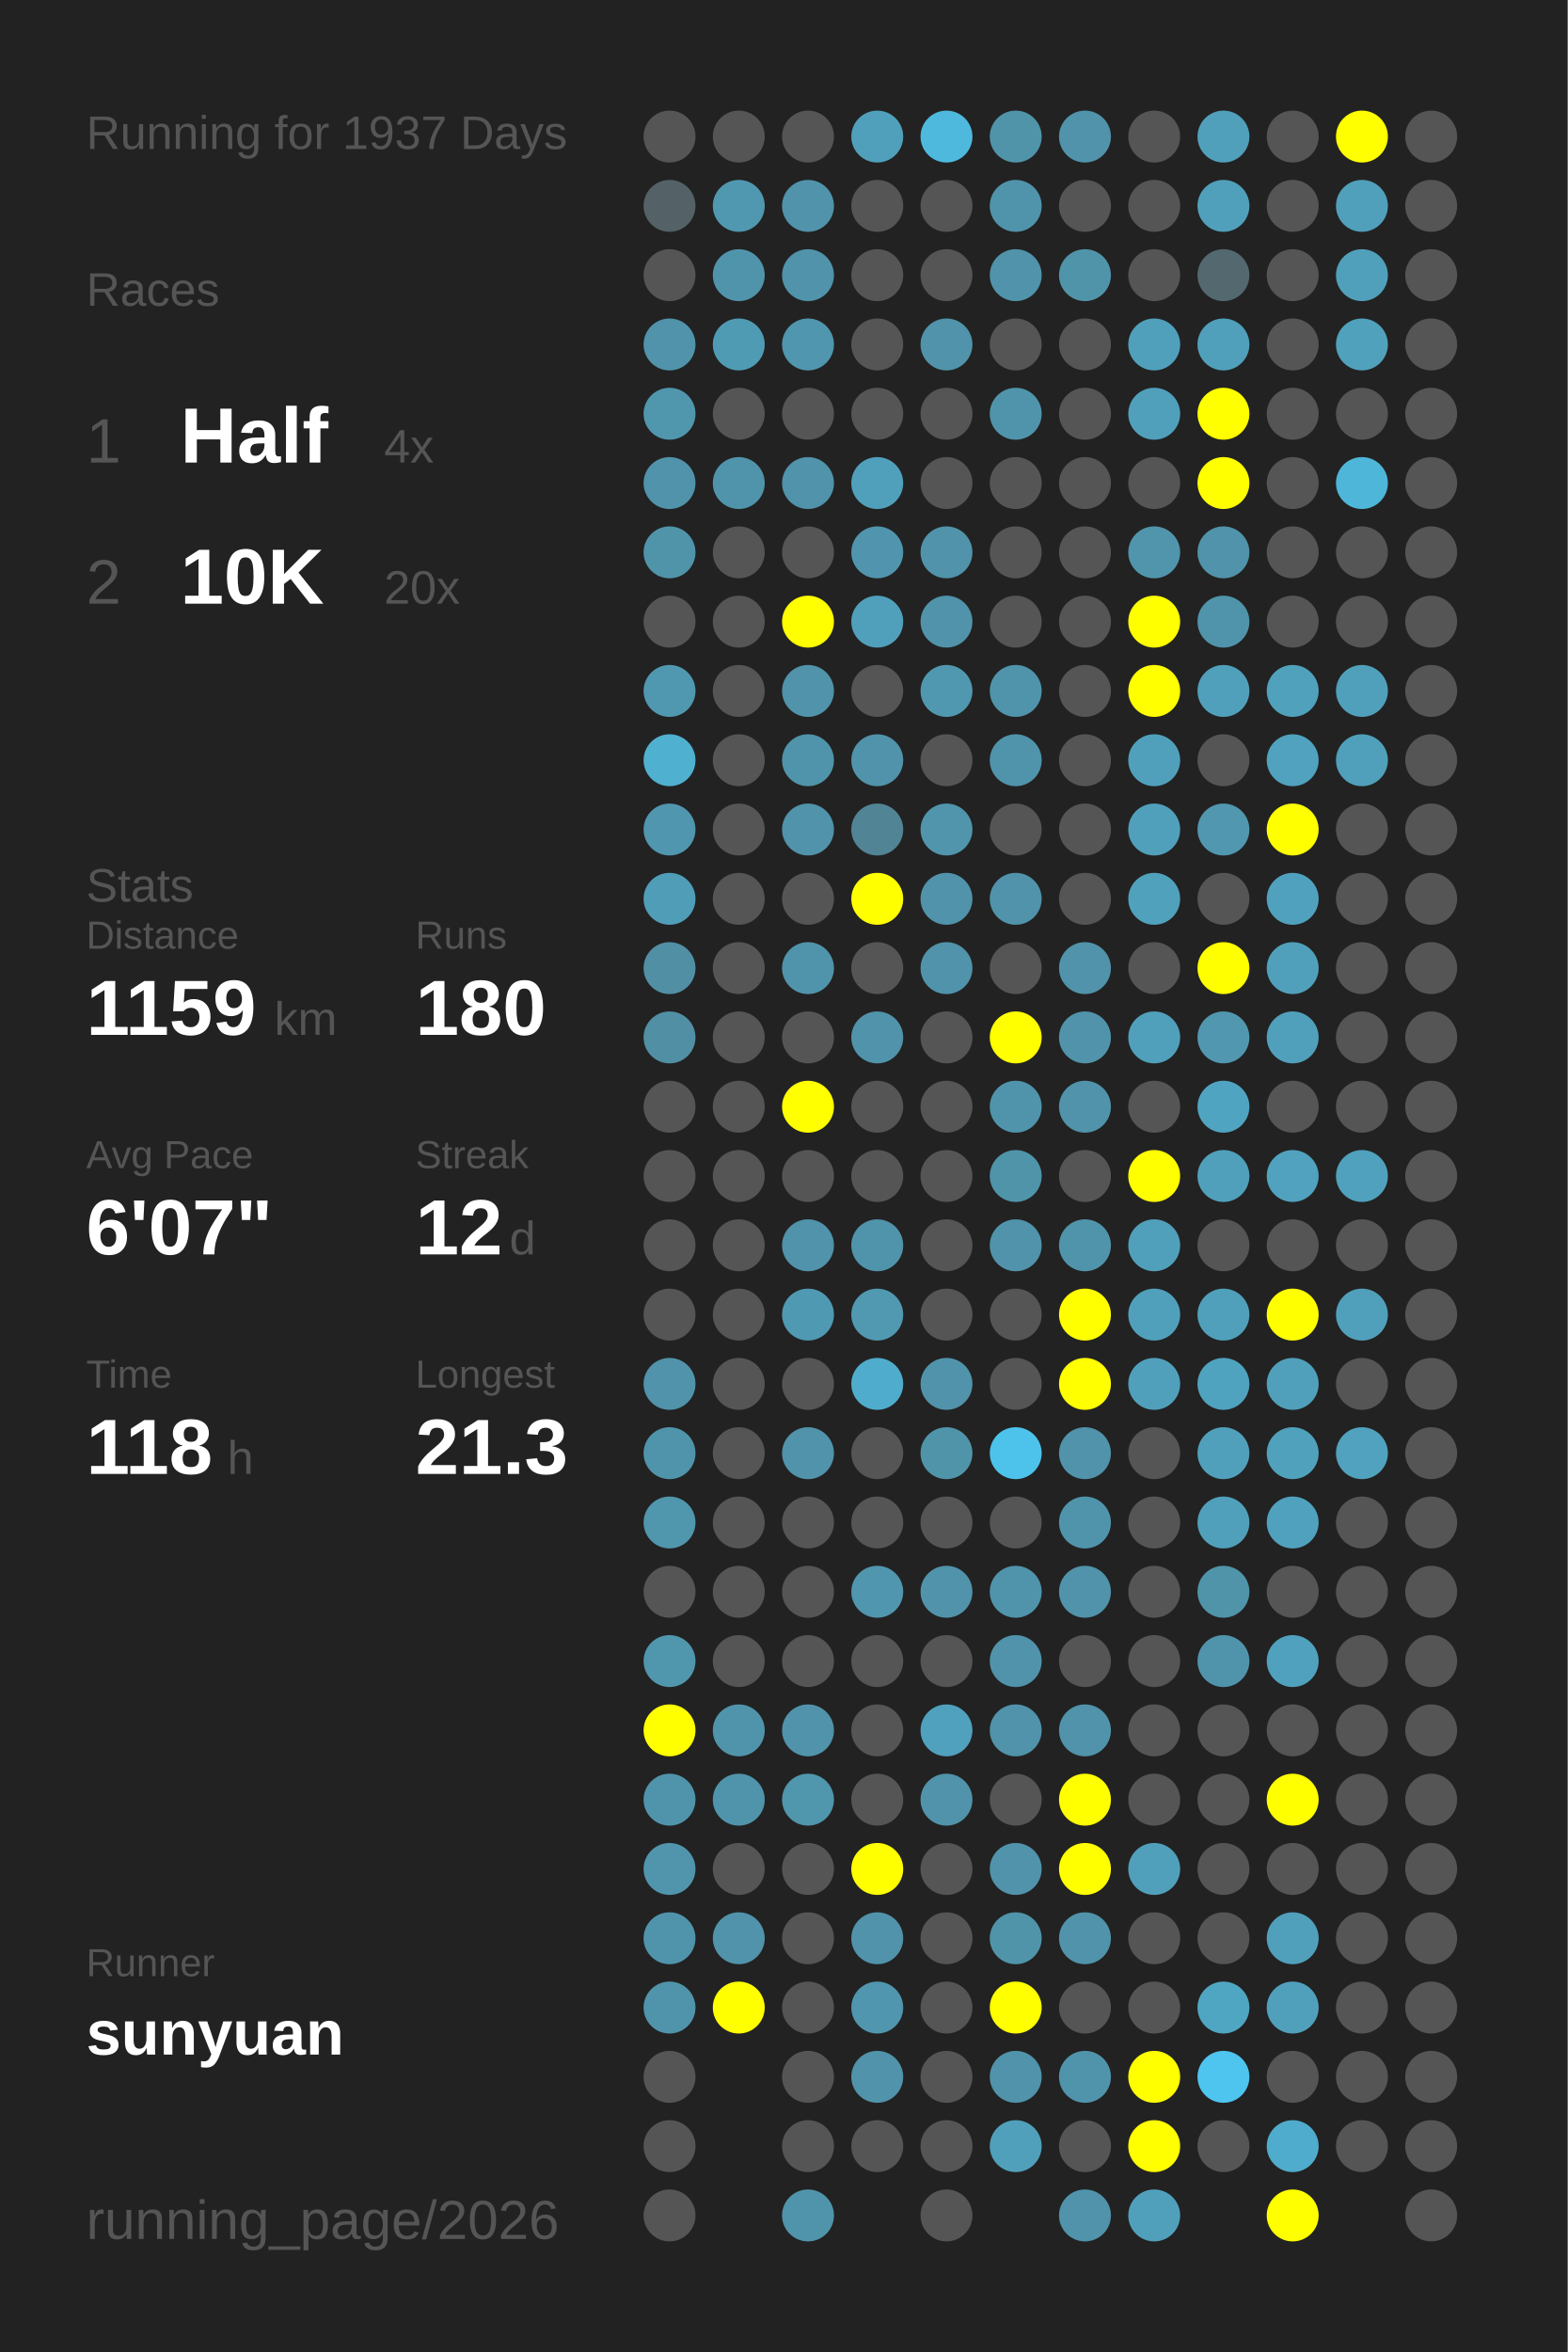
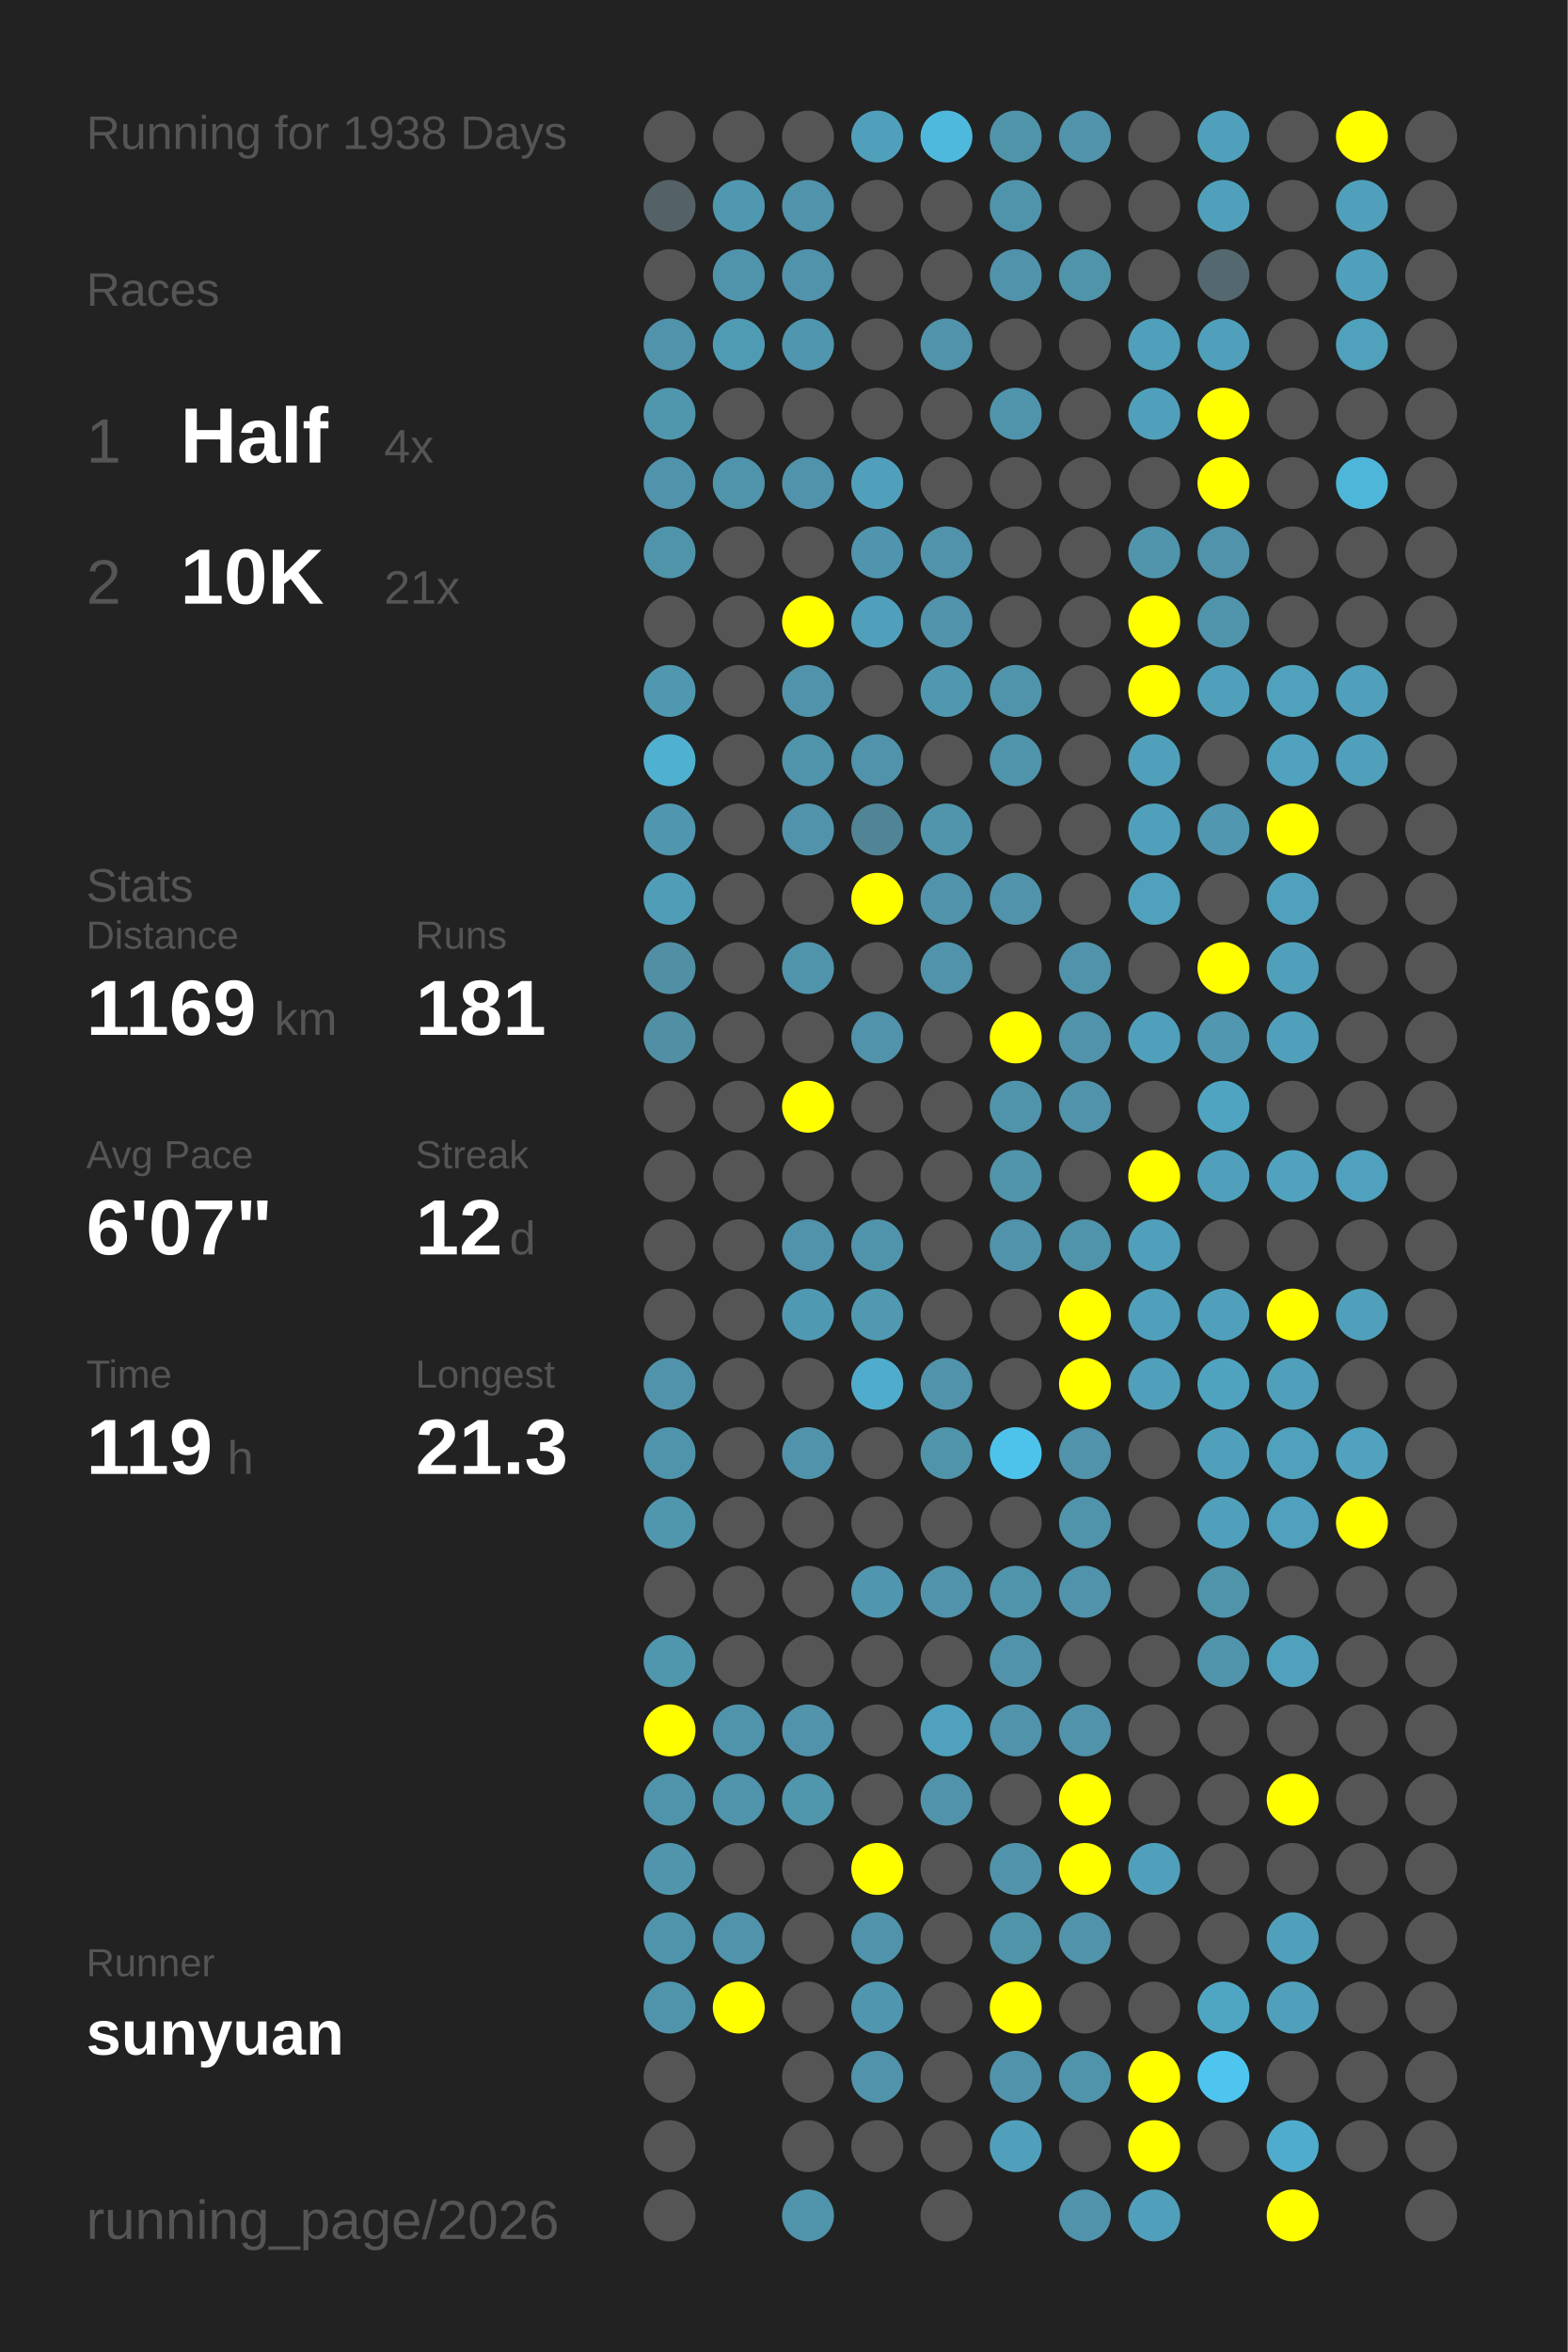
<svg xmlns="http://www.w3.org/2000/svg" baseProfile="full" height="300mm" version="1.1" viewBox="0,0,200,300" width="200mm">
  <defs />
  <rect fill="#222222" height="300" width="200" x="0" y="0" />
-   <text fill="#555555" style="font-size:6px; font-family:Arial;" x="11" y="19">Running for 1937 Days</text>
+   <text fill="#555555" style="font-size:6px; font-family:Arial;" x="11" y="19">Running for 1938 Days</text>
  <text fill="#555555" style="font-size:6px; font-family:Arial;" x="11" y="39">Races</text>
  <text fill="#555555" style="font-size:8px; font-family:Arial;" x="11" y="59">1</text>
  <text fill="#FFFFFF" style="font-size:10px; font-family:Arial; font-weight:bold;" x="23" y="59">Half</text>
  <text fill="#555555" style="font-size:6px; font-family:Arial;" x="49" y="59">4x</text>
  <text fill="#555555" style="font-size:8px; font-family:Arial;" x="11" y="77">2</text>
  <text fill="#FFFFFF" style="font-size:10px; font-family:Arial; font-weight:bold;" x="23" y="77">10K</text>
-   <text fill="#555555" style="font-size:6px; font-family:Arial;" x="49" y="77">20x</text>
+   <text fill="#555555" style="font-size:6px; font-family:Arial;" x="49" y="77">21x</text>
  <text fill="#555555" style="font-size:6px; font-family:Arial;" x="11" y="115">Stats</text>
  <text fill="#555555" style="font-size:5px; font-family:Arial;" x="11" y="121">Distance</text>
-   <text fill="#FFFFFF" style="font-size:10px; font-family:Arial; font-weight:bold;" x="11" y="132">1159</text>
+   <text fill="#FFFFFF" style="font-size:10px; font-family:Arial; font-weight:bold;" x="11" y="132">1169</text>
  <text fill="#555555" style="font-size:6px; font-family:Arial;" x="35" y="132">km</text>
  <text fill="#555555" style="font-size:5px; font-family:Arial;" x="53" y="121">Runs</text>
-   <text fill="#FFFFFF" style="font-size:10px; font-family:Arial; font-weight:bold;" x="53" y="132">180</text>
+   <text fill="#FFFFFF" style="font-size:10px; font-family:Arial; font-weight:bold;" x="53" y="132">181</text>
  <text fill="#555555" style="font-size:5px; font-family:Arial;" x="11" y="149">Avg Pace</text>
  <text fill="#FFFFFF" style="font-size:10px; font-family:Arial; font-weight:bold;" x="11" y="160">6'07"</text>
  <text fill="#555555" style="font-size:5px; font-family:Arial;" x="53" y="149">Streak</text>
  <text fill="#FFFFFF" style="font-size:10px; font-family:Arial; font-weight:bold;" x="53" y="160">12</text>
  <text fill="#555555" style="font-size:6px; font-family:Arial;" x="65" y="160">d</text>
  <text fill="#555555" style="font-size:5px; font-family:Arial;" x="11" y="177">Time</text>
-   <text fill="#FFFFFF" style="font-size:10px; font-family:Arial; font-weight:bold;" x="11" y="188">118</text>
+   <text fill="#FFFFFF" style="font-size:10px; font-family:Arial; font-weight:bold;" x="11" y="188">119</text>
  <text fill="#555555" style="font-size:6px; font-family:Arial;" x="29" y="188">h</text>
  <text fill="#555555" style="font-size:5px; font-family:Arial;" x="53" y="177">Longest</text>
  <text fill="#FFFFFF" style="font-size:10px; font-family:Arial; font-weight:bold;" x="53" y="188">21.3</text>
  <text fill="#555555" style="font-size:5px; font-family:Arial;" x="11" y="252.065">Runner</text>
  <text fill="#FFFFFF" style="font-size:8px; font-family:Arial; font-weight:bold;" x="11" y="262.065">sunyuan</text>
  <text fill="#555555" style="font-size:7px; font-family:Arial;" x="11" y="285.581">running_page/2026</text>
  <circle cx="85.417" cy="17.419" fill="#555555" r="3.312" />
  <circle cx="85.417" cy="26.258" fill="#546166" r="3.312" />
  <circle cx="85.417" cy="35.097" fill="#555555" r="3.312" />
  <circle cx="85.417" cy="43.935" fill="#5093aa" r="3.312" />
  <circle cx="85.417" cy="52.774" fill="#5096ad" r="3.312" />
  <circle cx="85.417" cy="61.613" fill="#5093aa" r="3.312" />
  <circle cx="85.417" cy="70.452" fill="#5094aa" r="3.312" />
  <circle cx="85.417" cy="79.29" fill="#555555" r="3.312" />
  <circle cx="85.417" cy="88.129" fill="#5098b0" r="3.312" />
  <circle cx="85.417" cy="96.968" fill="#4fb0d0" r="3.312" />
  <circle cx="85.417" cy="105.806" fill="#5096ae" r="3.312" />
  <circle cx="85.417" cy="114.645" fill="#509db8" r="3.312" />
  <circle cx="85.417" cy="123.484" fill="#518fa5" r="3.312" />
  <circle cx="85.417" cy="132.323" fill="#518fa4" r="3.312" />
  <circle cx="85.417" cy="141.161" fill="#555555" r="3.312" />
  <circle cx="85.417" cy="150" fill="#555555" r="3.312" />
  <circle cx="85.417" cy="158.839" fill="#555555" r="3.312" />
  <circle cx="85.417" cy="167.677" fill="#555555" r="3.312" />
  <circle cx="85.417" cy="176.516" fill="#5093aa" r="3.312" />
  <circle cx="85.417" cy="185.355" fill="#5094ab" r="3.312" />
  <circle cx="85.417" cy="194.194" fill="#5096ad" r="3.312" />
  <circle cx="85.417" cy="203.032" fill="#555555" r="3.312" />
  <circle cx="85.417" cy="211.871" fill="#5096ad" r="3.312" />
  <circle cx="85.417" cy="220.71" fill="#FFFF00" r="3.312" />
  <circle cx="85.417" cy="229.548" fill="#5094ab" r="3.312" />
  <circle cx="85.417" cy="238.387" fill="#5095ac" r="3.312" />
  <circle cx="85.417" cy="247.226" fill="#5094ab" r="3.312" />
  <circle cx="85.417" cy="256.065" fill="#5094ab" r="3.312" />
  <circle cx="85.417" cy="264.903" fill="#555555" r="3.312" />
  <circle cx="85.417" cy="273.742" fill="#555555" r="3.312" />
  <circle cx="85.417" cy="282.581" fill="#555555" r="3.312" />
  <circle cx="94.25" cy="17.419" fill="#555555" r="3.312" />
  <circle cx="94.25" cy="26.258" fill="#5098b0" r="3.312" />
  <circle cx="94.25" cy="35.097" fill="#5094ab" r="3.312" />
  <circle cx="94.25" cy="43.935" fill="#509bb4" r="3.312" />
  <circle cx="94.25" cy="52.774" fill="#555555" r="3.312" />
  <circle cx="94.25" cy="61.613" fill="#5094ab" r="3.312" />
  <circle cx="94.25" cy="70.452" fill="#555555" r="3.312" />
  <circle cx="94.25" cy="79.29" fill="#555555" r="3.312" />
  <circle cx="94.25" cy="88.129" fill="#555555" r="3.312" />
  <circle cx="94.25" cy="96.968" fill="#555555" r="3.312" />
  <circle cx="94.25" cy="105.806" fill="#555555" r="3.312" />
  <circle cx="94.25" cy="114.645" fill="#555555" r="3.312" />
  <circle cx="94.25" cy="123.484" fill="#555555" r="3.312" />
  <circle cx="94.25" cy="132.323" fill="#555555" r="3.312" />
  <circle cx="94.25" cy="141.161" fill="#555555" r="3.312" />
  <circle cx="94.25" cy="150" fill="#555555" r="3.312" />
  <circle cx="94.25" cy="158.839" fill="#555555" r="3.312" />
  <circle cx="94.25" cy="167.677" fill="#555555" r="3.312" />
  <circle cx="94.25" cy="176.516" fill="#555555" r="3.312" />
  <circle cx="94.25" cy="185.355" fill="#555555" r="3.312" />
  <circle cx="94.25" cy="194.194" fill="#555555" r="3.312" />
  <circle cx="94.25" cy="203.032" fill="#555555" r="3.312" />
  <circle cx="94.25" cy="211.871" fill="#555555" r="3.312" />
  <circle cx="94.25" cy="220.71" fill="#5094ab" r="3.312" />
  <circle cx="94.25" cy="229.548" fill="#5094ab" r="3.312" />
  <circle cx="94.25" cy="238.387" fill="#555555" r="3.312" />
  <circle cx="94.25" cy="247.226" fill="#5093aa" r="3.312" />
  <circle cx="94.25" cy="256.065" fill="#FFFF00" r="3.312" />
  <circle cx="103.083" cy="17.419" fill="#555555" r="3.312" />
  <circle cx="103.083" cy="26.258" fill="#5093aa" r="3.312" />
  <circle cx="103.083" cy="35.097" fill="#5093aa" r="3.312" />
  <circle cx="103.083" cy="43.935" fill="#5096ae" r="3.312" />
  <circle cx="103.083" cy="52.774" fill="#555555" r="3.312" />
  <circle cx="103.083" cy="61.613" fill="#5093aa" r="3.312" />
  <circle cx="103.083" cy="70.452" fill="#555555" r="3.312" />
  <circle cx="103.083" cy="79.29" fill="#FFFF00" r="3.312" />
  <circle cx="103.083" cy="88.129" fill="#5093aa" r="3.312" />
  <circle cx="103.083" cy="96.968" fill="#5094ab" r="3.312" />
  <circle cx="103.083" cy="105.806" fill="#5093aa" r="3.312" />
  <circle cx="103.083" cy="114.645" fill="#555555" r="3.312" />
  <circle cx="103.083" cy="123.484" fill="#5094ab" r="3.312" />
  <circle cx="103.083" cy="132.323" fill="#555555" r="3.312" />
  <circle cx="103.083" cy="141.161" fill="#FFFF00" r="3.312" />
  <circle cx="103.083" cy="150" fill="#555555" r="3.312" />
  <circle cx="103.083" cy="158.839" fill="#5093aa" r="3.312" />
  <circle cx="103.083" cy="167.677" fill="#5099b2" r="3.312" />
  <circle cx="103.083" cy="176.516" fill="#555555" r="3.312" />
  <circle cx="103.083" cy="185.355" fill="#5093aa" r="3.312" />
  <circle cx="103.083" cy="194.194" fill="#555555" r="3.312" />
  <circle cx="103.083" cy="203.032" fill="#555555" r="3.312" />
  <circle cx="103.083" cy="211.871" fill="#555555" r="3.312" />
  <circle cx="103.083" cy="220.71" fill="#5093aa" r="3.312" />
  <circle cx="103.083" cy="229.548" fill="#5096ad" r="3.312" />
  <circle cx="103.083" cy="238.387" fill="#555555" r="3.312" />
  <circle cx="103.083" cy="247.226" fill="#555555" r="3.312" />
  <circle cx="103.083" cy="256.065" fill="#555555" r="3.312" />
  <circle cx="103.083" cy="264.903" fill="#555555" r="3.312" />
  <circle cx="103.083" cy="273.742" fill="#555555" r="3.312" />
  <circle cx="103.083" cy="282.581" fill="#5094ab" r="3.312" />
  <circle cx="111.917" cy="17.419" fill="#50a0bb" r="3.312" />
  <circle cx="111.917" cy="26.258" fill="#555555" r="3.312" />
  <circle cx="111.917" cy="35.097" fill="#555555" r="3.312" />
  <circle cx="111.917" cy="43.935" fill="#555555" r="3.312" />
  <circle cx="111.917" cy="52.774" fill="#555555" r="3.312" />
  <circle cx="111.917" cy="61.613" fill="#50a0bc" r="3.312" />
  <circle cx="111.917" cy="70.452" fill="#5095ad" r="3.312" />
  <circle cx="111.917" cy="79.29" fill="#50a0bb" r="3.312" />
  <circle cx="111.917" cy="88.129" fill="#555555" r="3.312" />
  <circle cx="111.917" cy="96.968" fill="#5093aa" r="3.312" />
  <circle cx="111.917" cy="105.806" fill="#518495" r="3.312" />
  <circle cx="111.917" cy="114.645" fill="#FFFF00" r="3.312" />
  <circle cx="111.917" cy="123.484" fill="#555555" r="3.312" />
  <circle cx="111.917" cy="132.323" fill="#5093aa" r="3.312" />
  <circle cx="111.917" cy="141.161" fill="#555555" r="3.312" />
  <circle cx="111.917" cy="150" fill="#555555" r="3.312" />
  <circle cx="111.917" cy="158.839" fill="#5094ab" r="3.312" />
  <circle cx="111.917" cy="167.677" fill="#5099b1" r="3.312" />
  <circle cx="111.917" cy="176.516" fill="#4faccc" r="3.312" />
  <circle cx="111.917" cy="185.355" fill="#555555" r="3.312" />
  <circle cx="111.917" cy="194.194" fill="#555555" r="3.312" />
  <circle cx="111.917" cy="203.032" fill="#5096ae" r="3.312" />
  <circle cx="111.917" cy="211.871" fill="#555555" r="3.312" />
  <circle cx="111.917" cy="220.71" fill="#555555" r="3.312" />
  <circle cx="111.917" cy="229.548" fill="#555555" r="3.312" />
  <circle cx="111.917" cy="238.387" fill="#FFFF00" r="3.312" />
  <circle cx="111.917" cy="247.226" fill="#5093aa" r="3.312" />
  <circle cx="111.917" cy="256.065" fill="#5096ae" r="3.312" />
  <circle cx="111.917" cy="264.903" fill="#5093aa" r="3.312" />
  <circle cx="111.917" cy="273.742" fill="#555555" r="3.312" />
  <circle cx="120.75" cy="17.419" fill="#4eb9dd" r="3.312" />
  <circle cx="120.75" cy="26.258" fill="#555555" r="3.312" />
  <circle cx="120.75" cy="35.097" fill="#555555" r="3.312" />
  <circle cx="120.75" cy="43.935" fill="#5093aa" r="3.312" />
  <circle cx="120.75" cy="52.774" fill="#555555" r="3.312" />
  <circle cx="120.75" cy="61.613" fill="#555555" r="3.312" />
  <circle cx="120.75" cy="70.452" fill="#5093aa" r="3.312" />
  <circle cx="120.75" cy="79.29" fill="#5093aa" r="3.312" />
  <circle cx="120.75" cy="88.129" fill="#5098b0" r="3.312" />
  <circle cx="120.75" cy="96.968" fill="#555555" r="3.312" />
  <circle cx="120.75" cy="105.806" fill="#5095ac" r="3.312" />
  <circle cx="120.75" cy="114.645" fill="#5093aa" r="3.312" />
  <circle cx="120.75" cy="123.484" fill="#5093aa" r="3.312" />
  <circle cx="120.75" cy="132.323" fill="#555555" r="3.312" />
  <circle cx="120.75" cy="141.161" fill="#555555" r="3.312" />
  <circle cx="120.75" cy="150" fill="#555555" r="3.312" />
  <circle cx="120.75" cy="158.839" fill="#555555" r="3.312" />
  <circle cx="120.75" cy="167.677" fill="#555555" r="3.312" />
  <circle cx="120.75" cy="176.516" fill="#5093aa" r="3.312" />
  <circle cx="120.75" cy="185.355" fill="#5094aa" r="3.312" />
  <circle cx="120.75" cy="194.194" fill="#555555" r="3.312" />
  <circle cx="120.75" cy="203.032" fill="#5093aa" r="3.312" />
  <circle cx="120.75" cy="211.871" fill="#555555" r="3.312" />
  <circle cx="120.75" cy="220.71" fill="#50a1bd" r="3.312" />
  <circle cx="120.75" cy="229.548" fill="#5093aa" r="3.312" />
  <circle cx="120.75" cy="238.387" fill="#555555" r="3.312" />
  <circle cx="120.75" cy="247.226" fill="#555555" r="3.312" />
  <circle cx="120.75" cy="256.065" fill="#555555" r="3.312" />
  <circle cx="120.75" cy="264.903" fill="#555555" r="3.312" />
  <circle cx="120.75" cy="273.742" fill="#555555" r="3.312" />
  <circle cx="120.75" cy="282.581" fill="#555555" r="3.312" />
  <circle cx="129.583" cy="17.419" fill="#5094aa" r="3.312" />
  <circle cx="129.583" cy="26.258" fill="#5094ab" r="3.312" />
  <circle cx="129.583" cy="35.097" fill="#5093aa" r="3.312" />
  <circle cx="129.583" cy="43.935" fill="#555555" r="3.312" />
  <circle cx="129.583" cy="52.774" fill="#5094ab" r="3.312" />
  <circle cx="129.583" cy="61.613" fill="#555555" r="3.312" />
  <circle cx="129.583" cy="70.452" fill="#555555" r="3.312" />
  <circle cx="129.583" cy="79.29" fill="#555555" r="3.312" />
  <circle cx="129.583" cy="88.129" fill="#5094ab" r="3.312" />
  <circle cx="129.583" cy="96.968" fill="#5094ab" r="3.312" />
  <circle cx="129.583" cy="105.806" fill="#555555" r="3.312" />
  <circle cx="129.583" cy="114.645" fill="#5093aa" r="3.312" />
  <circle cx="129.583" cy="123.484" fill="#555555" r="3.312" />
  <circle cx="129.583" cy="132.323" fill="#FFFF00" r="3.312" />
  <circle cx="129.583" cy="141.161" fill="#5094ab" r="3.312" />
  <circle cx="129.583" cy="150" fill="#5094aa" r="3.312" />
  <circle cx="129.583" cy="158.839" fill="#5093aa" r="3.312" />
  <circle cx="129.583" cy="167.677" fill="#555555" r="3.312" />
  <circle cx="129.583" cy="176.516" fill="#555555" r="3.312" />
  <circle cx="129.583" cy="185.355" fill="#4dc3eb" r="3.312" />
  <circle cx="129.583" cy="194.194" fill="#555555" r="3.312" />
  <circle cx="129.583" cy="203.032" fill="#5094ab" r="3.312" />
  <circle cx="129.583" cy="211.871" fill="#5093aa" r="3.312" />
  <circle cx="129.583" cy="220.71" fill="#5093aa" r="3.312" />
  <circle cx="129.583" cy="229.548" fill="#555555" r="3.312" />
  <circle cx="129.583" cy="238.387" fill="#5093aa" r="3.312" />
  <circle cx="129.583" cy="247.226" fill="#5094aa" r="3.312" />
  <circle cx="129.583" cy="256.065" fill="#FFFF00" r="3.312" />
  <circle cx="129.583" cy="264.903" fill="#5093aa" r="3.312" />
  <circle cx="129.583" cy="273.742" fill="#50a0bb" r="3.312" />
  <circle cx="138.417" cy="17.419" fill="#5093aa" r="3.312" />
  <circle cx="138.417" cy="26.258" fill="#555555" r="3.312" />
  <circle cx="138.417" cy="35.097" fill="#5094aa" r="3.312" />
  <circle cx="138.417" cy="43.935" fill="#555555" r="3.312" />
  <circle cx="138.417" cy="52.774" fill="#555555" r="3.312" />
  <circle cx="138.417" cy="61.613" fill="#555555" r="3.312" />
  <circle cx="138.417" cy="70.452" fill="#555555" r="3.312" />
  <circle cx="138.417" cy="79.29" fill="#555555" r="3.312" />
  <circle cx="138.417" cy="88.129" fill="#555555" r="3.312" />
  <circle cx="138.417" cy="96.968" fill="#555555" r="3.312" />
  <circle cx="138.417" cy="105.806" fill="#555555" r="3.312" />
  <circle cx="138.417" cy="114.645" fill="#555555" r="3.312" />
  <circle cx="138.417" cy="123.484" fill="#5093aa" r="3.312" />
  <circle cx="138.417" cy="132.323" fill="#5093aa" r="3.312" />
  <circle cx="138.417" cy="141.161" fill="#5093aa" r="3.312" />
  <circle cx="138.417" cy="150" fill="#555555" r="3.312" />
  <circle cx="138.417" cy="158.839" fill="#5094ab" r="3.312" />
  <circle cx="138.417" cy="167.677" fill="#FFFF00" r="3.312" />
  <circle cx="138.417" cy="176.516" fill="#FFFF00" r="3.312" />
  <circle cx="138.417" cy="185.355" fill="#5093aa" r="3.312" />
  <circle cx="138.417" cy="194.194" fill="#5094ab" r="3.312" />
  <circle cx="138.417" cy="203.032" fill="#5093aa" r="3.312" />
  <circle cx="138.417" cy="211.871" fill="#555555" r="3.312" />
  <circle cx="138.417" cy="220.71" fill="#5093aa" r="3.312" />
  <circle cx="138.417" cy="229.548" fill="#FFFF00" r="3.312" />
  <circle cx="138.417" cy="238.387" fill="#FFFF00" r="3.312" />
  <circle cx="138.417" cy="247.226" fill="#5093aa" r="3.312" />
  <circle cx="138.417" cy="256.065" fill="#555555" r="3.312" />
  <circle cx="138.417" cy="264.903" fill="#5094ab" r="3.312" />
  <circle cx="138.417" cy="273.742" fill="#555555" r="3.312" />
  <circle cx="138.417" cy="282.581" fill="#5093aa" r="3.312" />
  <circle cx="147.25" cy="17.419" fill="#555555" r="3.312" />
  <circle cx="147.25" cy="26.258" fill="#555555" r="3.312" />
  <circle cx="147.25" cy="35.097" fill="#555555" r="3.312" />
  <circle cx="147.25" cy="43.935" fill="#50a0bb" r="3.312" />
  <circle cx="147.25" cy="52.774" fill="#50a0bb" r="3.312" />
  <circle cx="147.25" cy="61.613" fill="#555555" r="3.312" />
  <circle cx="147.25" cy="70.452" fill="#5095ac" r="3.312" />
  <circle cx="147.25" cy="79.29" fill="#FFFF00" r="3.312" />
  <circle cx="147.25" cy="88.129" fill="#FFFF00" r="3.312" />
  <circle cx="147.25" cy="96.968" fill="#50a0bb" r="3.312" />
  <circle cx="147.25" cy="105.806" fill="#50a0bb" r="3.312" />
  <circle cx="147.25" cy="114.645" fill="#50a1bc" r="3.312" />
  <circle cx="147.25" cy="123.484" fill="#555555" r="3.312" />
  <circle cx="147.25" cy="132.323" fill="#50a0bb" r="3.312" />
  <circle cx="147.25" cy="141.161" fill="#555555" r="3.312" />
  <circle cx="147.25" cy="150" fill="#FFFF00" r="3.312" />
  <circle cx="147.25" cy="158.839" fill="#50a0bb" r="3.312" />
  <circle cx="147.25" cy="167.677" fill="#50a0bb" r="3.312" />
  <circle cx="147.25" cy="176.516" fill="#50a0bb" r="3.312" />
  <circle cx="147.25" cy="185.355" fill="#555555" r="3.312" />
  <circle cx="147.25" cy="194.194" fill="#555555" r="3.312" />
  <circle cx="147.25" cy="203.032" fill="#555555" r="3.312" />
  <circle cx="147.25" cy="211.871" fill="#555555" r="3.312" />
  <circle cx="147.25" cy="220.71" fill="#555555" r="3.312" />
  <circle cx="147.25" cy="229.548" fill="#555555" r="3.312" />
  <circle cx="147.25" cy="238.387" fill="#50a0bb" r="3.312" />
  <circle cx="147.25" cy="247.226" fill="#555555" r="3.312" />
  <circle cx="147.25" cy="256.065" fill="#555555" r="3.312" />
  <circle cx="147.25" cy="264.903" fill="#FFFF00" r="3.312" />
  <circle cx="147.25" cy="273.742" fill="#FFFF00" r="3.312" />
  <circle cx="147.25" cy="282.581" fill="#50a0bb" r="3.312" />
  <circle cx="156.083" cy="17.419" fill="#50a0bb" r="3.312" />
  <circle cx="156.083" cy="26.258" fill="#50a0bb" r="3.312" />
  <circle cx="156.083" cy="35.097" fill="#53686f" r="3.312" />
  <circle cx="156.083" cy="43.935" fill="#50a0bb" r="3.312" />
  <circle cx="156.083" cy="52.774" fill="#FFFF00" r="3.312" />
  <circle cx="156.083" cy="61.613" fill="#FFFF00" r="3.312" />
  <circle cx="156.083" cy="70.452" fill="#5093aa" r="3.312" />
  <circle cx="156.083" cy="79.29" fill="#5094ab" r="3.312" />
  <circle cx="156.083" cy="88.129" fill="#50a0bb" r="3.312" />
  <circle cx="156.083" cy="96.968" fill="#555555" r="3.312" />
  <circle cx="156.083" cy="105.806" fill="#5097af" r="3.312" />
  <circle cx="156.083" cy="114.645" fill="#555555" r="3.312" />
  <circle cx="156.083" cy="123.484" fill="#FFFF00" r="3.312" />
  <circle cx="156.083" cy="132.323" fill="#5097af" r="3.312" />
  <circle cx="156.083" cy="141.161" fill="#4fa4c1" r="3.312" />
  <circle cx="156.083" cy="150" fill="#50a0bb" r="3.312" />
  <circle cx="156.083" cy="158.839" fill="#555555" r="3.312" />
  <circle cx="156.083" cy="167.677" fill="#50a0bb" r="3.312" />
  <circle cx="156.083" cy="176.516" fill="#4fa3bf" r="3.312" />
  <circle cx="156.083" cy="185.355" fill="#50a0bb" r="3.312" />
  <circle cx="156.083" cy="194.194" fill="#50a0bb" r="3.312" />
  <circle cx="156.083" cy="203.032" fill="#5094aa" r="3.312" />
  <circle cx="156.083" cy="211.871" fill="#5094ab" r="3.312" />
  <circle cx="156.083" cy="220.71" fill="#555555" r="3.312" />
  <circle cx="156.083" cy="229.548" fill="#555555" r="3.312" />
  <circle cx="156.083" cy="238.387" fill="#555555" r="3.312" />
  <circle cx="156.083" cy="247.226" fill="#555555" r="3.312" />
  <circle cx="156.083" cy="256.065" fill="#4fa6c3" r="3.312" />
  <circle cx="156.083" cy="264.903" fill="#4dc5ee" r="3.312" />
  <circle cx="156.083" cy="273.742" fill="#555555" r="3.312" />
  <circle cx="164.917" cy="17.419" fill="#555555" r="3.312" />
  <circle cx="164.917" cy="26.258" fill="#555555" r="3.312" />
  <circle cx="164.917" cy="35.097" fill="#555555" r="3.312" />
  <circle cx="164.917" cy="43.935" fill="#555555" r="3.312" />
  <circle cx="164.917" cy="52.774" fill="#555555" r="3.312" />
  <circle cx="164.917" cy="61.613" fill="#555555" r="3.312" />
  <circle cx="164.917" cy="70.452" fill="#555555" r="3.312" />
  <circle cx="164.917" cy="79.29" fill="#555555" r="3.312" />
  <circle cx="164.917" cy="88.129" fill="#50a1bc" r="3.312" />
  <circle cx="164.917" cy="96.968" fill="#50a2be" r="3.312" />
  <circle cx="164.917" cy="105.806" fill="#FFFF00" r="3.312" />
  <circle cx="164.917" cy="114.645" fill="#50a1bd" r="3.312" />
  <circle cx="164.917" cy="123.484" fill="#50a0bb" r="3.312" />
  <circle cx="164.917" cy="132.323" fill="#50a0bb" r="3.312" />
  <circle cx="164.917" cy="141.161" fill="#555555" r="3.312" />
  <circle cx="164.917" cy="150" fill="#50a2be" r="3.312" />
  <circle cx="164.917" cy="158.839" fill="#555555" r="3.312" />
  <circle cx="164.917" cy="167.677" fill="#FFFF00" r="3.312" />
  <circle cx="164.917" cy="176.516" fill="#50a0bb" r="3.312" />
  <circle cx="164.917" cy="185.355" fill="#50a1bc" r="3.312" />
  <circle cx="164.917" cy="194.194" fill="#50a1bd" r="3.312" />
  <circle cx="164.917" cy="203.032" fill="#555555" r="3.312" />
  <circle cx="164.917" cy="211.871" fill="#50a1bd" r="3.312" />
  <circle cx="164.917" cy="220.71" fill="#555555" r="3.312" />
  <circle cx="164.917" cy="229.548" fill="#FFFF00" r="3.312" />
  <circle cx="164.917" cy="238.387" fill="#555555" r="3.312" />
  <circle cx="164.917" cy="247.226" fill="#50a0bb" r="3.312" />
  <circle cx="164.917" cy="256.065" fill="#50a0bc" r="3.312" />
  <circle cx="164.917" cy="264.903" fill="#555555" r="3.312" />
  <circle cx="164.917" cy="273.742" fill="#4faccc" r="3.312" />
  <circle cx="164.917" cy="282.581" fill="#FFFF00" r="3.312" />
  <circle cx="173.75" cy="17.419" fill="#FFFF00" r="3.312" />
  <circle cx="173.75" cy="26.258" fill="#50a0bb" r="3.312" />
  <circle cx="173.75" cy="35.097" fill="#50a0bb" r="3.312" />
  <circle cx="173.75" cy="43.935" fill="#50a1bc" r="3.312" />
  <circle cx="173.75" cy="52.774" fill="#555555" r="3.312" />
  <circle cx="173.75" cy="61.613" fill="#4eb6d9" r="3.312" />
  <circle cx="173.75" cy="70.452" fill="#555555" r="3.312" />
  <circle cx="173.75" cy="79.29" fill="#555555" r="3.312" />
  <circle cx="173.75" cy="88.129" fill="#50a0bb" r="3.312" />
  <circle cx="173.75" cy="96.968" fill="#50a0bb" r="3.312" />
  <circle cx="173.75" cy="105.806" fill="#555555" r="3.312" />
  <circle cx="173.75" cy="114.645" fill="#555555" r="3.312" />
  <circle cx="173.75" cy="123.484" fill="#555555" r="3.312" />
  <circle cx="173.75" cy="132.323" fill="#555555" r="3.312" />
  <circle cx="173.75" cy="141.161" fill="#555555" r="3.312" />
  <circle cx="173.75" cy="150" fill="#50a1bd" r="3.312" />
  <circle cx="173.75" cy="158.839" fill="#555555" r="3.312" />
  <circle cx="173.75" cy="167.677" fill="#50a0bb" r="3.312" />
  <circle cx="173.75" cy="176.516" fill="#555555" r="3.312" />
  <circle cx="173.75" cy="185.355" fill="#50a2be" r="3.312" />
-   <circle cx="173.75" cy="194.194" fill="#555555" r="3.312" />
+   <circle cx="173.75" cy="194.194" fill="#FFFF00" r="3.312" />
  <circle cx="173.75" cy="203.032" fill="#555555" r="3.312" />
  <circle cx="173.75" cy="211.871" fill="#555555" r="3.312" />
  <circle cx="173.75" cy="220.71" fill="#555555" r="3.312" />
  <circle cx="173.75" cy="229.548" fill="#555555" r="3.312" />
  <circle cx="173.75" cy="238.387" fill="#555555" r="3.312" />
  <circle cx="173.75" cy="247.226" fill="#555555" r="3.312" />
  <circle cx="173.75" cy="256.065" fill="#555555" r="3.312" />
  <circle cx="173.75" cy="264.903" fill="#555555" r="3.312" />
  <circle cx="173.75" cy="273.742" fill="#555555" r="3.312" />
  <circle cx="182.583" cy="17.419" fill="#555555" r="3.312" />
  <circle cx="182.583" cy="26.258" fill="#555555" r="3.312" />
  <circle cx="182.583" cy="35.097" fill="#555555" r="3.312" />
  <circle cx="182.583" cy="43.935" fill="#555555" r="3.312" />
  <circle cx="182.583" cy="52.774" fill="#555555" r="3.312" />
  <circle cx="182.583" cy="61.613" fill="#555555" r="3.312" />
  <circle cx="182.583" cy="70.452" fill="#555555" r="3.312" />
  <circle cx="182.583" cy="79.29" fill="#555555" r="3.312" />
  <circle cx="182.583" cy="88.129" fill="#555555" r="3.312" />
  <circle cx="182.583" cy="96.968" fill="#555555" r="3.312" />
  <circle cx="182.583" cy="105.806" fill="#555555" r="3.312" />
  <circle cx="182.583" cy="114.645" fill="#555555" r="3.312" />
  <circle cx="182.583" cy="123.484" fill="#555555" r="3.312" />
  <circle cx="182.583" cy="132.323" fill="#555555" r="3.312" />
  <circle cx="182.583" cy="141.161" fill="#555555" r="3.312" />
  <circle cx="182.583" cy="150" fill="#555555" r="3.312" />
  <circle cx="182.583" cy="158.839" fill="#555555" r="3.312" />
  <circle cx="182.583" cy="167.677" fill="#555555" r="3.312" />
  <circle cx="182.583" cy="176.516" fill="#555555" r="3.312" />
  <circle cx="182.583" cy="185.355" fill="#555555" r="3.312" />
  <circle cx="182.583" cy="194.194" fill="#555555" r="3.312" />
  <circle cx="182.583" cy="203.032" fill="#555555" r="3.312" />
  <circle cx="182.583" cy="211.871" fill="#555555" r="3.312" />
  <circle cx="182.583" cy="220.71" fill="#555555" r="3.312" />
  <circle cx="182.583" cy="229.548" fill="#555555" r="3.312" />
  <circle cx="182.583" cy="238.387" fill="#555555" r="3.312" />
  <circle cx="182.583" cy="247.226" fill="#555555" r="3.312" />
  <circle cx="182.583" cy="256.065" fill="#555555" r="3.312" />
  <circle cx="182.583" cy="264.903" fill="#555555" r="3.312" />
  <circle cx="182.583" cy="273.742" fill="#555555" r="3.312" />
  <circle cx="182.583" cy="282.581" fill="#555555" r="3.312" />
</svg>
